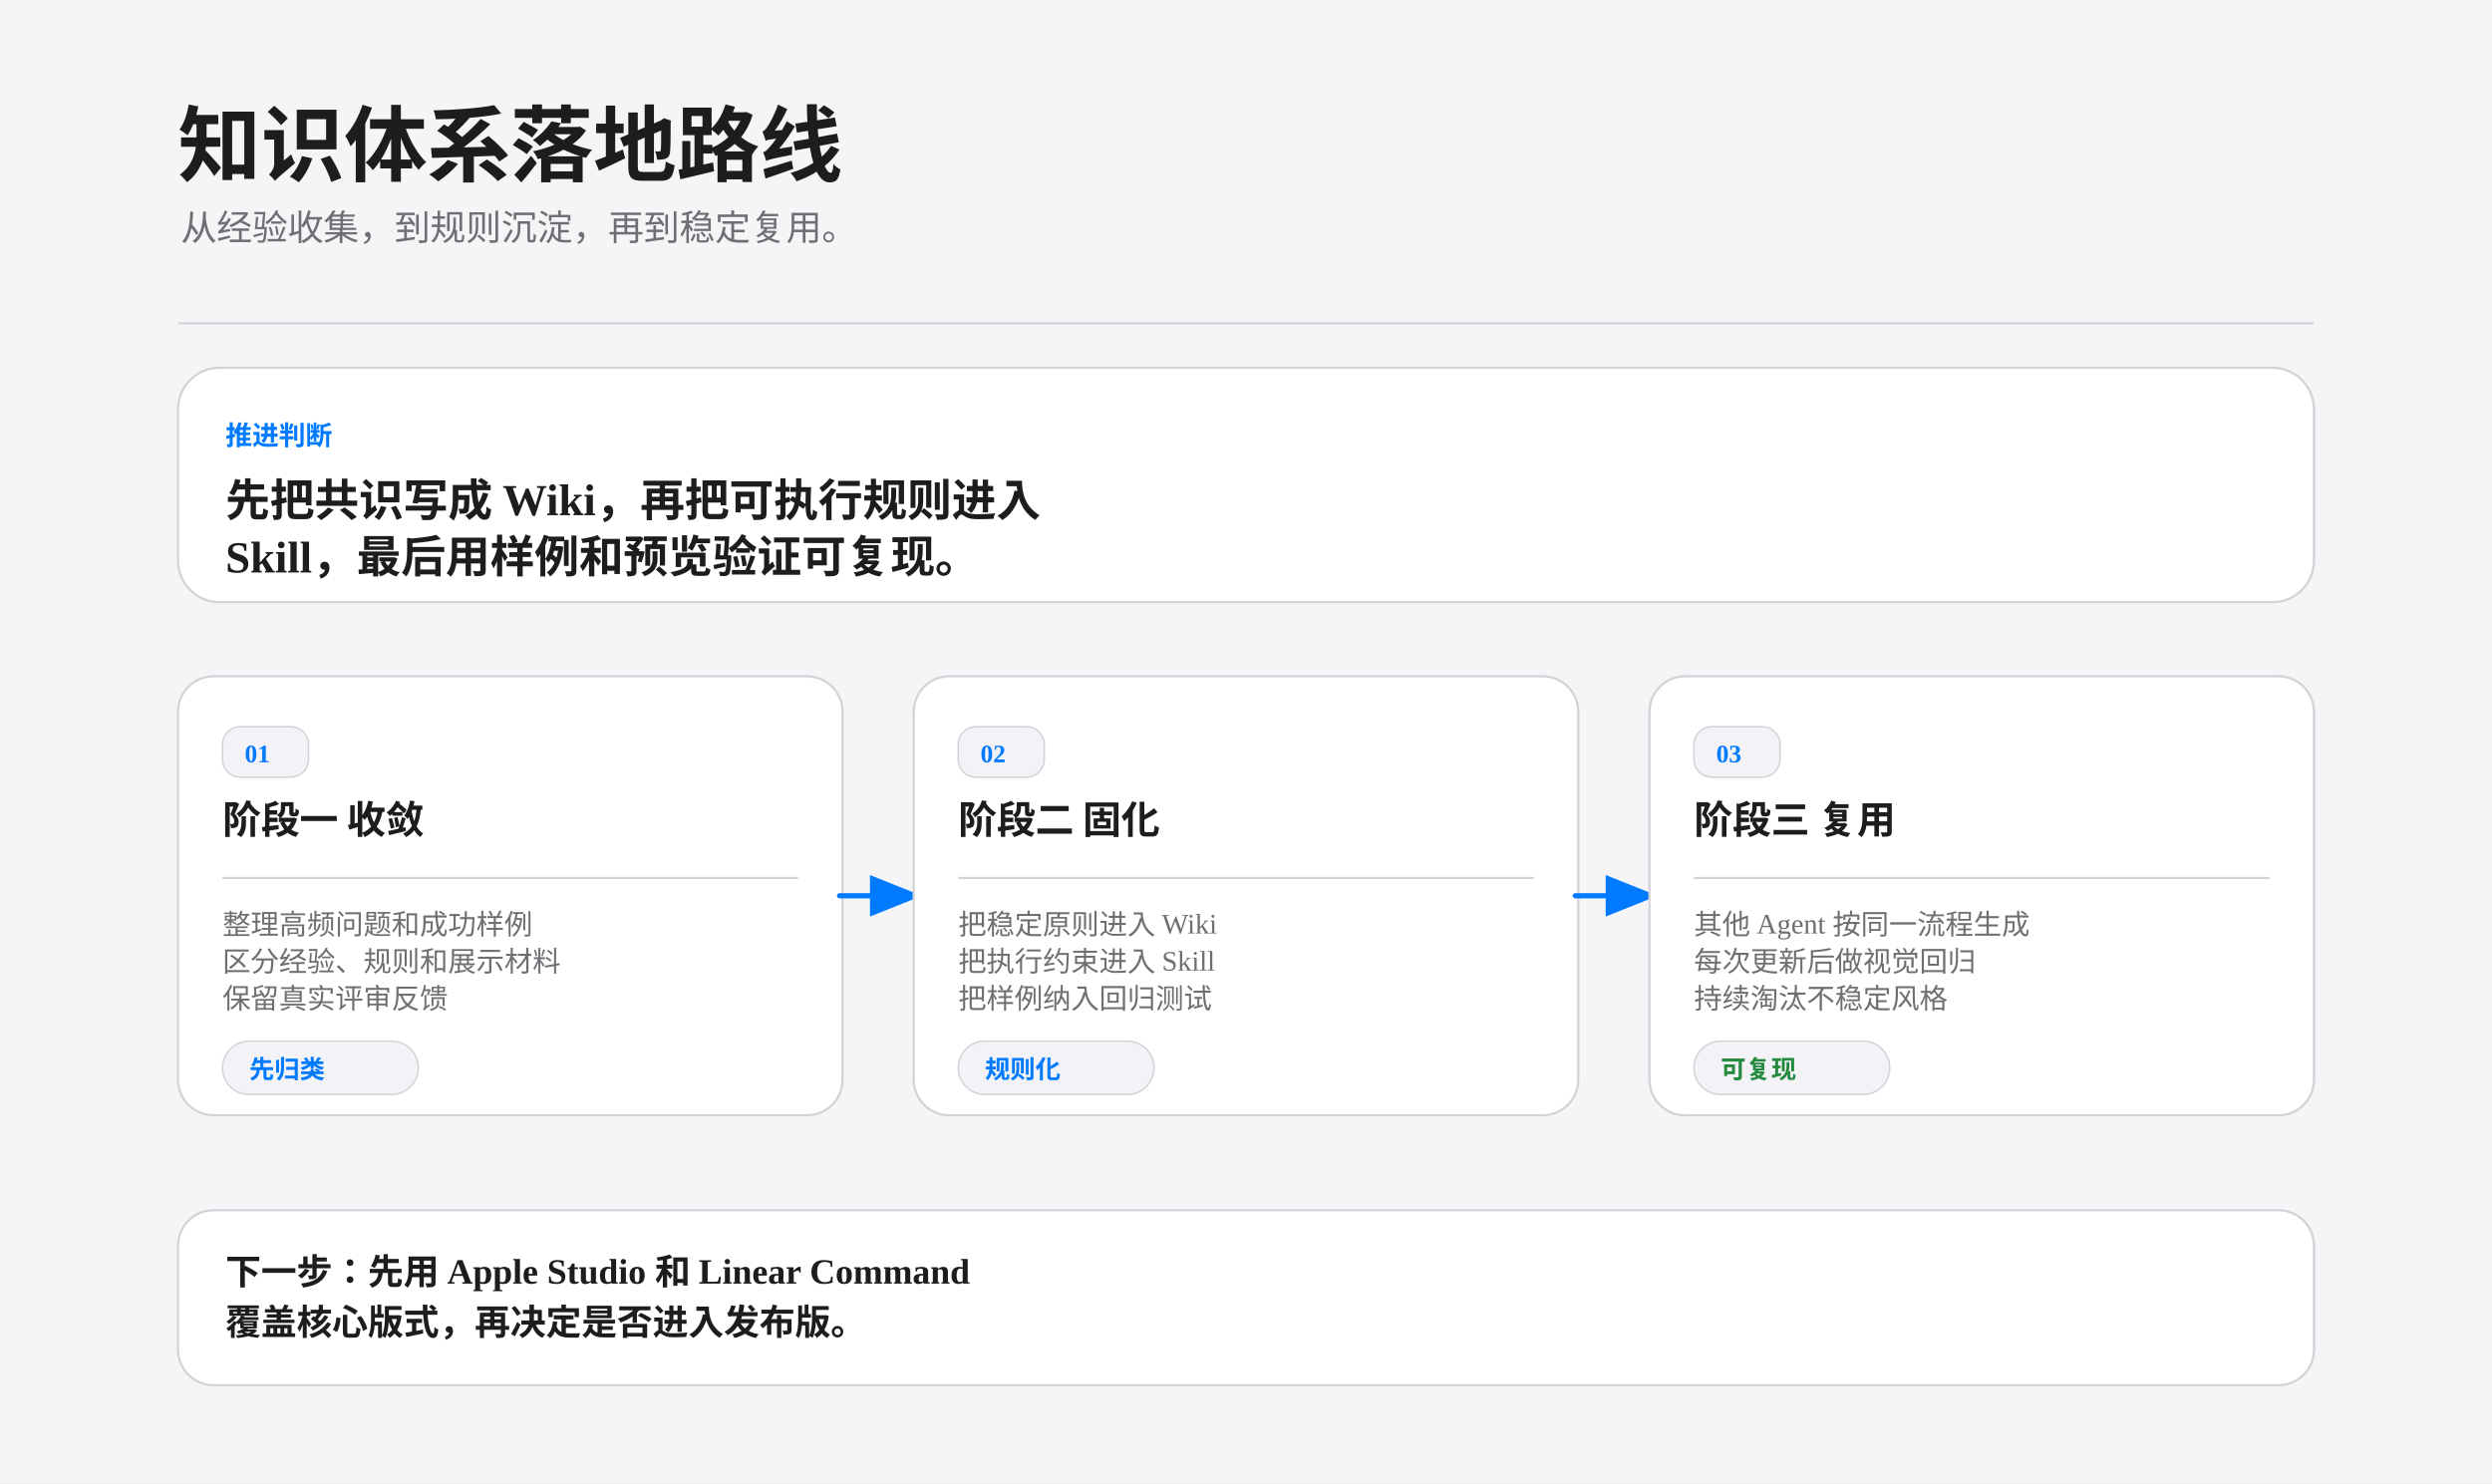
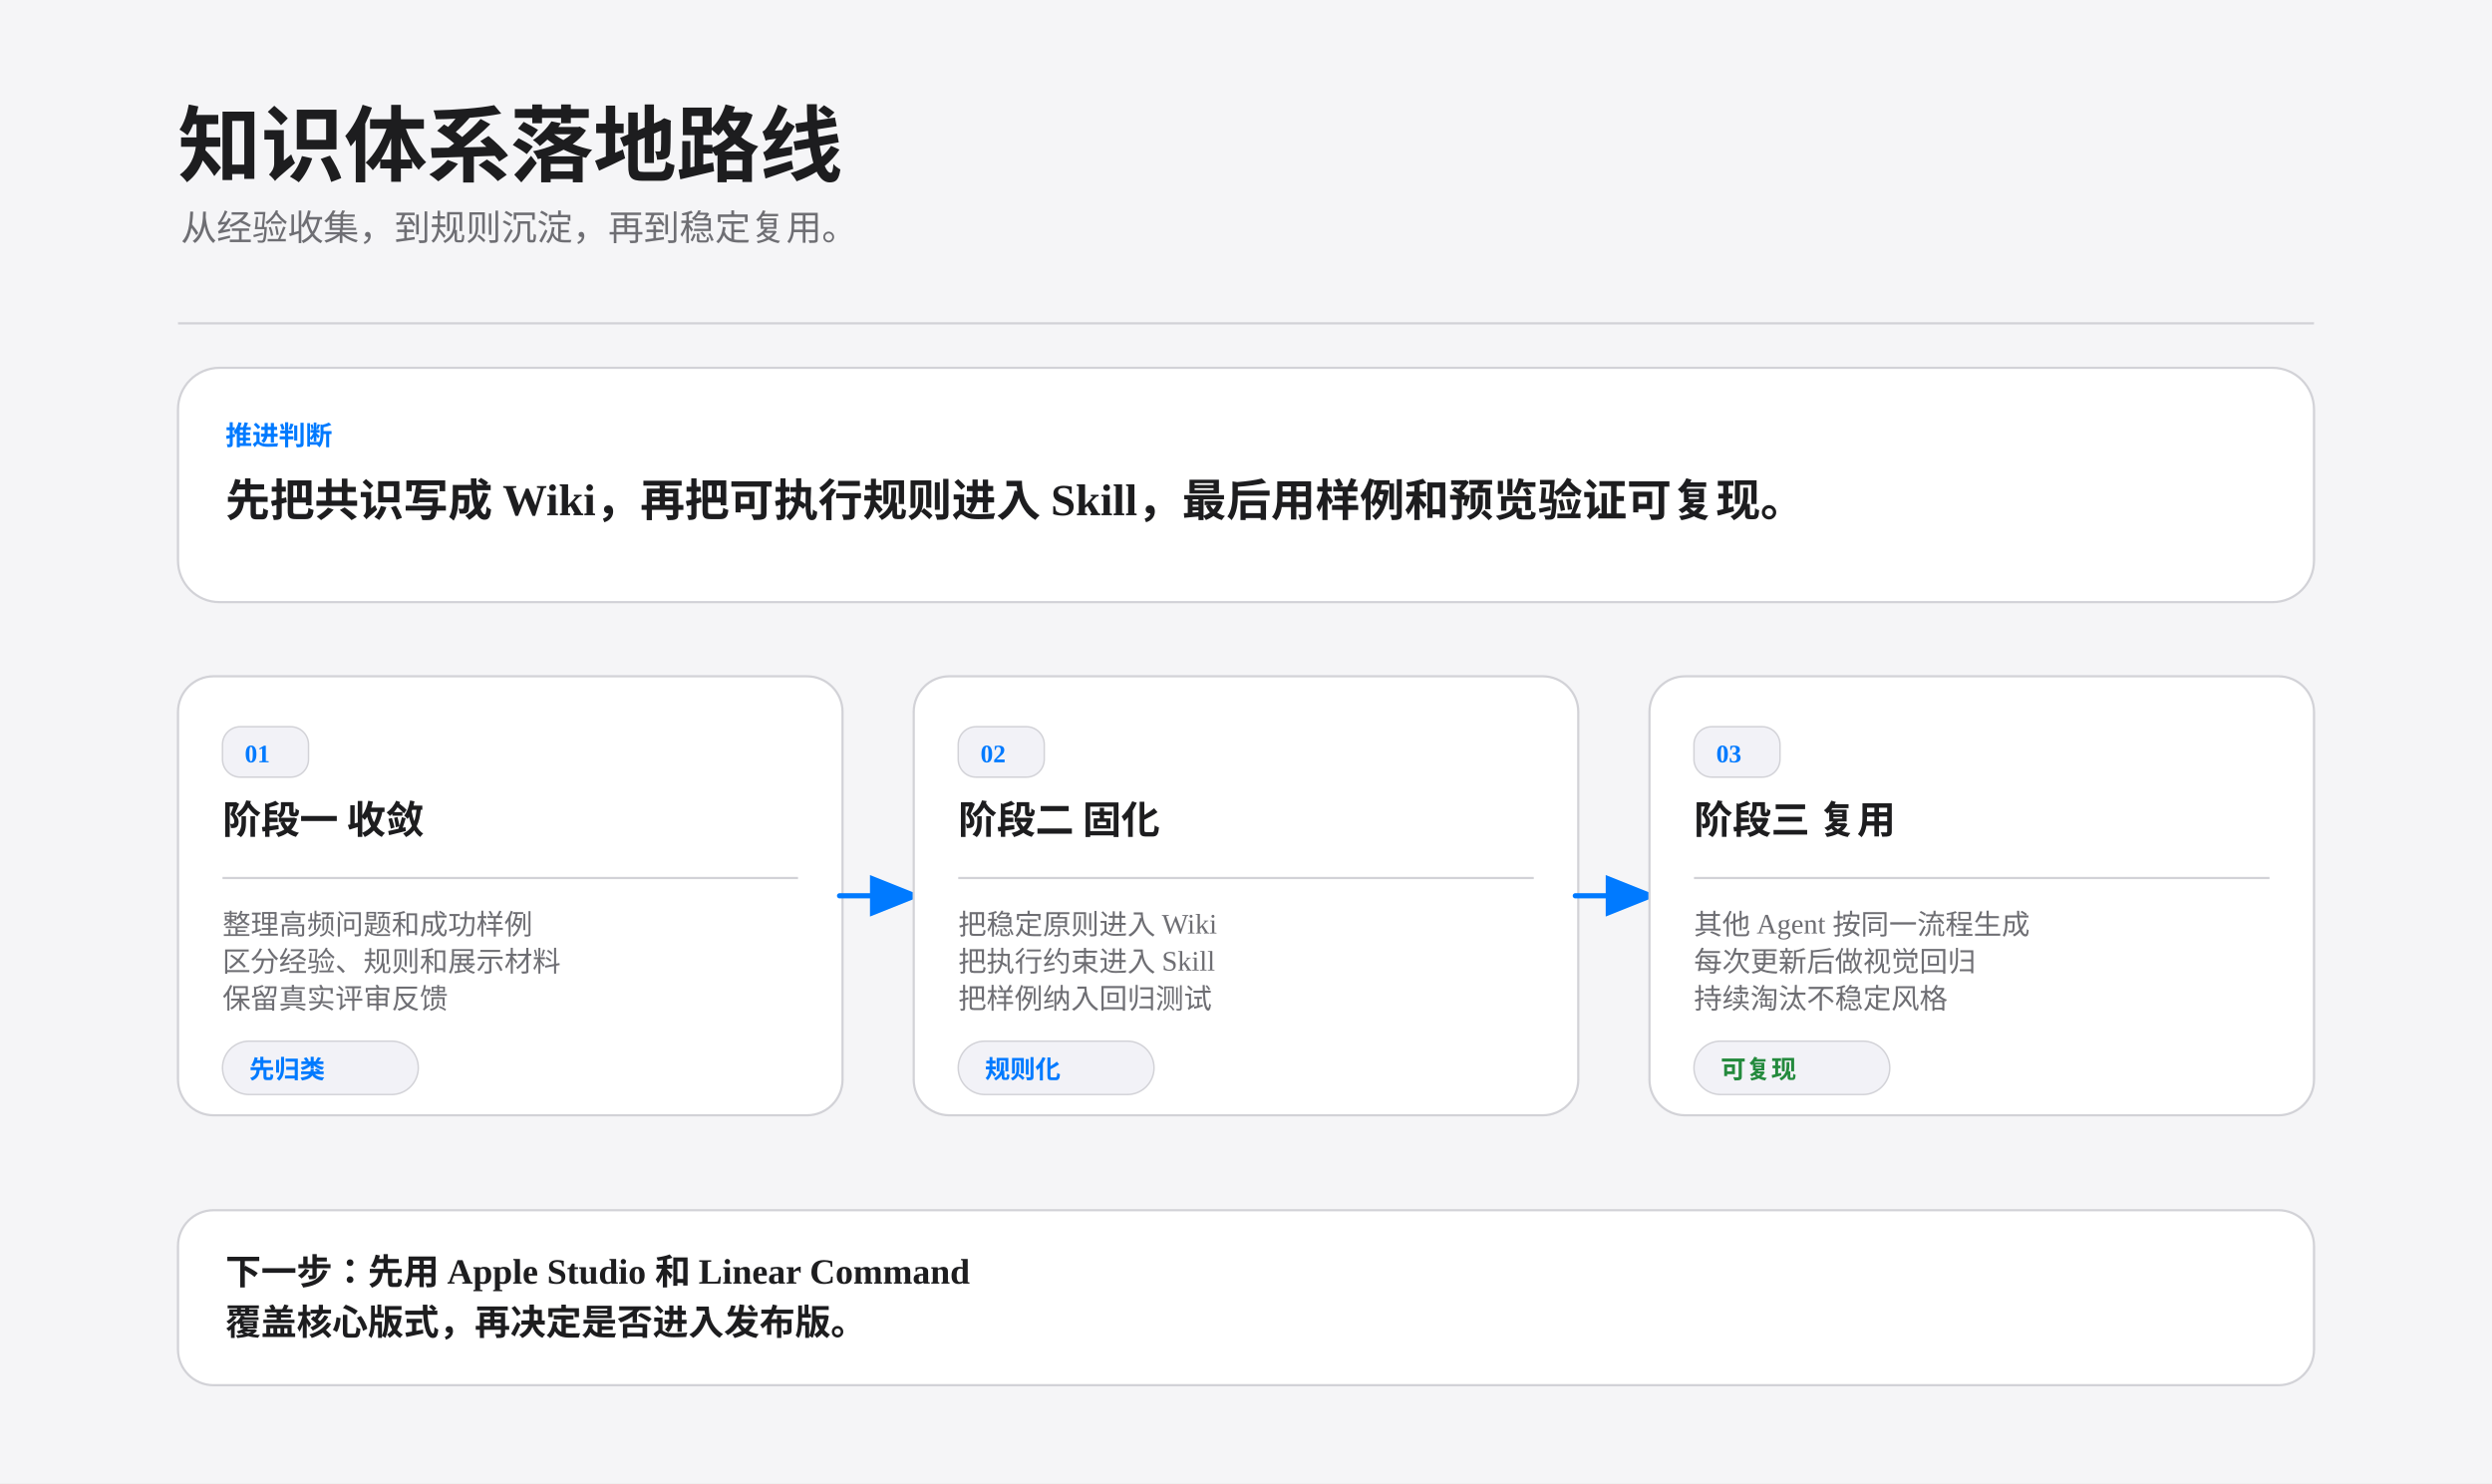
<svg xmlns="http://www.w3.org/2000/svg" width="1680" height="1000" viewBox="0 0 1680 1000">
  <defs>
    <marker id="arrow" markerWidth="12" markerHeight="12" refX="9" refY="4" orient="auto" markerUnits="strokeWidth">
      <path d="M0 0 L10 4 L0 8 z" fill="#007AFF" />
    </marker>
  </defs>
  <rect x="0" y="0" width="1680" height="1000" fill="#F5F5F7" />
  <text x="120" y="118" font-size="56" fill="#1D1D1F" font-weight="700">
    <tspan x="120" dy="0">知识体系落地路线</tspan>
  </text>
  <text x="122" y="162" font-size="24" fill="#6E6E73" font-weight="400">
    <tspan x="122" dy="0">从经验收集，到规则沉淀，再到稳定复用。</tspan>
  </text>
  <line x1="120" y1="218" x2="1560" y2="218" stroke="#D2D2D7" stroke-width="1.5" />
  <rect x="120" y="248" width="1440" height="158" rx="28" fill="#FFFFFF" stroke="#D2D2D7" stroke-width="1.5" />
  <text x="152" y="300" font-size="18" fill="#007AFF" font-weight="700">
    <tspan x="152" dy="0">推进判断</tspan>
  </text>
  <text x="152" y="348" font-size="30" fill="#1D1D1F" font-weight="700">
-     <tspan x="152" dy="0">先把共识写成 Wiki，再把可执行规则进入</tspan>
-     <tspan x="152" dy="38">Skill，最后用样例和预览验证可复现。</tspan>
+     <tspan x="152" dy="0">先把共识写成 Wiki，再把可执行规则进入 Skill，最后用样例和预览验证可复现。</tspan>
  </text>
  <rect x="120" y="456" width="448" height="296" rx="24" fill="#FFFFFF" stroke="#D2D2D7" stroke-width="1.5" />
  <rect x="150" y="490" width="58" height="34" rx="12" fill="#F2F2F7" stroke="#D2D2D7" stroke-width="1" />
  <text x="165" y="514" font-size="17" fill="#007AFF" font-weight="700">
    <tspan x="165" dy="0">01</tspan>
  </text>
  <text x="150" y="562" font-size="26" fill="#1D1D1F" font-weight="700">
    <tspan x="150" dy="0">阶段一 收敛</tspan>
  </text>
  <line x1="150" y1="592" x2="538" y2="592" stroke="#D2D2D7" stroke-width="1.5" />
  <text x="150" y="630" font-size="19" fill="#6E6E73" font-weight="400">
    <tspan x="150" dy="0">整理高频问题和成功样例</tspan>
    <tspan x="150" dy="25">区分经验、规则和展示材料</tspan>
    <tspan x="150" dy="25">保留真实评审反馈</tspan>
  </text>
  <rect x="150" y="702" width="132" height="36" rx="18" fill="#F2F2F7" stroke="#D2D2D7" stroke-width="1" />
  <text x="168" y="727" font-size="17" fill="#007AFF" font-weight="700">
    <tspan x="168" dy="0">先归类</tspan>
  </text>
  <line x1="566" y1="604" x2="618" y2="604" stroke="#007AFF" stroke-width="3.5" stroke-linecap="round" marker-end="url(#arrow)" />
  <rect x="616" y="456" width="448" height="296" rx="24" fill="#FFFFFF" stroke="#D2D2D7" stroke-width="1.5" />
  <rect x="646" y="490" width="58" height="34" rx="12" fill="#F2F2F7" stroke="#D2D2D7" stroke-width="1" />
  <text x="661" y="514" font-size="17" fill="#007AFF" font-weight="700">
    <tspan x="661" dy="0">02</tspan>
  </text>
  <text x="646" y="562" font-size="26" fill="#1D1D1F" font-weight="700">
    <tspan x="646" dy="0">阶段二 固化</tspan>
  </text>
  <line x1="646" y1="592" x2="1034" y2="592" stroke="#D2D2D7" stroke-width="1.5" />
  <text x="646" y="630" font-size="19" fill="#6E6E73" font-weight="400">
    <tspan x="646" dy="0">把稳定原则进入 Wiki</tspan>
    <tspan x="646" dy="25">把执行约束进入 Skill</tspan>
    <tspan x="646" dy="25">把样例纳入回归测试</tspan>
  </text>
  <rect x="646" y="702" width="132" height="36" rx="18" fill="#F2F2F7" stroke="#D2D2D7" stroke-width="1" />
  <text x="664" y="727" font-size="17" fill="#007AFF" font-weight="700">
    <tspan x="664" dy="0">规则化</tspan>
  </text>
  <line x1="1062" y1="604" x2="1114" y2="604" stroke="#007AFF" stroke-width="3.5" stroke-linecap="round" marker-end="url(#arrow)" />
  <rect x="1112" y="456" width="448" height="296" rx="24" fill="#FFFFFF" stroke="#D2D2D7" stroke-width="1.5" />
  <rect x="1142" y="490" width="58" height="34" rx="12" fill="#F2F2F7" stroke="#D2D2D7" stroke-width="1" />
  <text x="1157" y="514" font-size="17" fill="#007AFF" font-weight="700">
    <tspan x="1157" dy="0">03</tspan>
  </text>
  <text x="1142" y="562" font-size="26" fill="#1D1D1F" font-weight="700">
    <tspan x="1142" dy="0">阶段三 复用</tspan>
  </text>
  <line x1="1142" y1="592" x2="1530" y2="592" stroke="#D2D2D7" stroke-width="1.5" />
  <text x="1142" y="630" font-size="19" fill="#6E6E73" font-weight="400">
    <tspan x="1142" dy="0">其他 Agent 按同一流程生成</tspan>
    <tspan x="1142" dy="25">每次更新后做视觉回归</tspan>
    <tspan x="1142" dy="25">持续淘汰不稳定风格</tspan>
  </text>
  <rect x="1142" y="702" width="132" height="36" rx="18" fill="#F2F2F7" stroke="#D2D2D7" stroke-width="1" />
  <text x="1160" y="727" font-size="17" fill="#248A3D" font-weight="700">
    <tspan x="1160" dy="0">可复现</tspan>
  </text>
  <rect x="120" y="816" width="1440" height="118" rx="24" fill="#FFFFFF" stroke="#D2D2D7" stroke-width="1.5" />
  <text x="152" y="866" font-size="24" fill="#1D1D1F" font-weight="700">
    <tspan x="152" dy="0">下一步：先用 Apple Studio 和 Linear Command</tspan>
    <tspan x="152" dy="34">覆盖核心版式，再决定是否进入发布版。</tspan>
  </text>
</svg>
